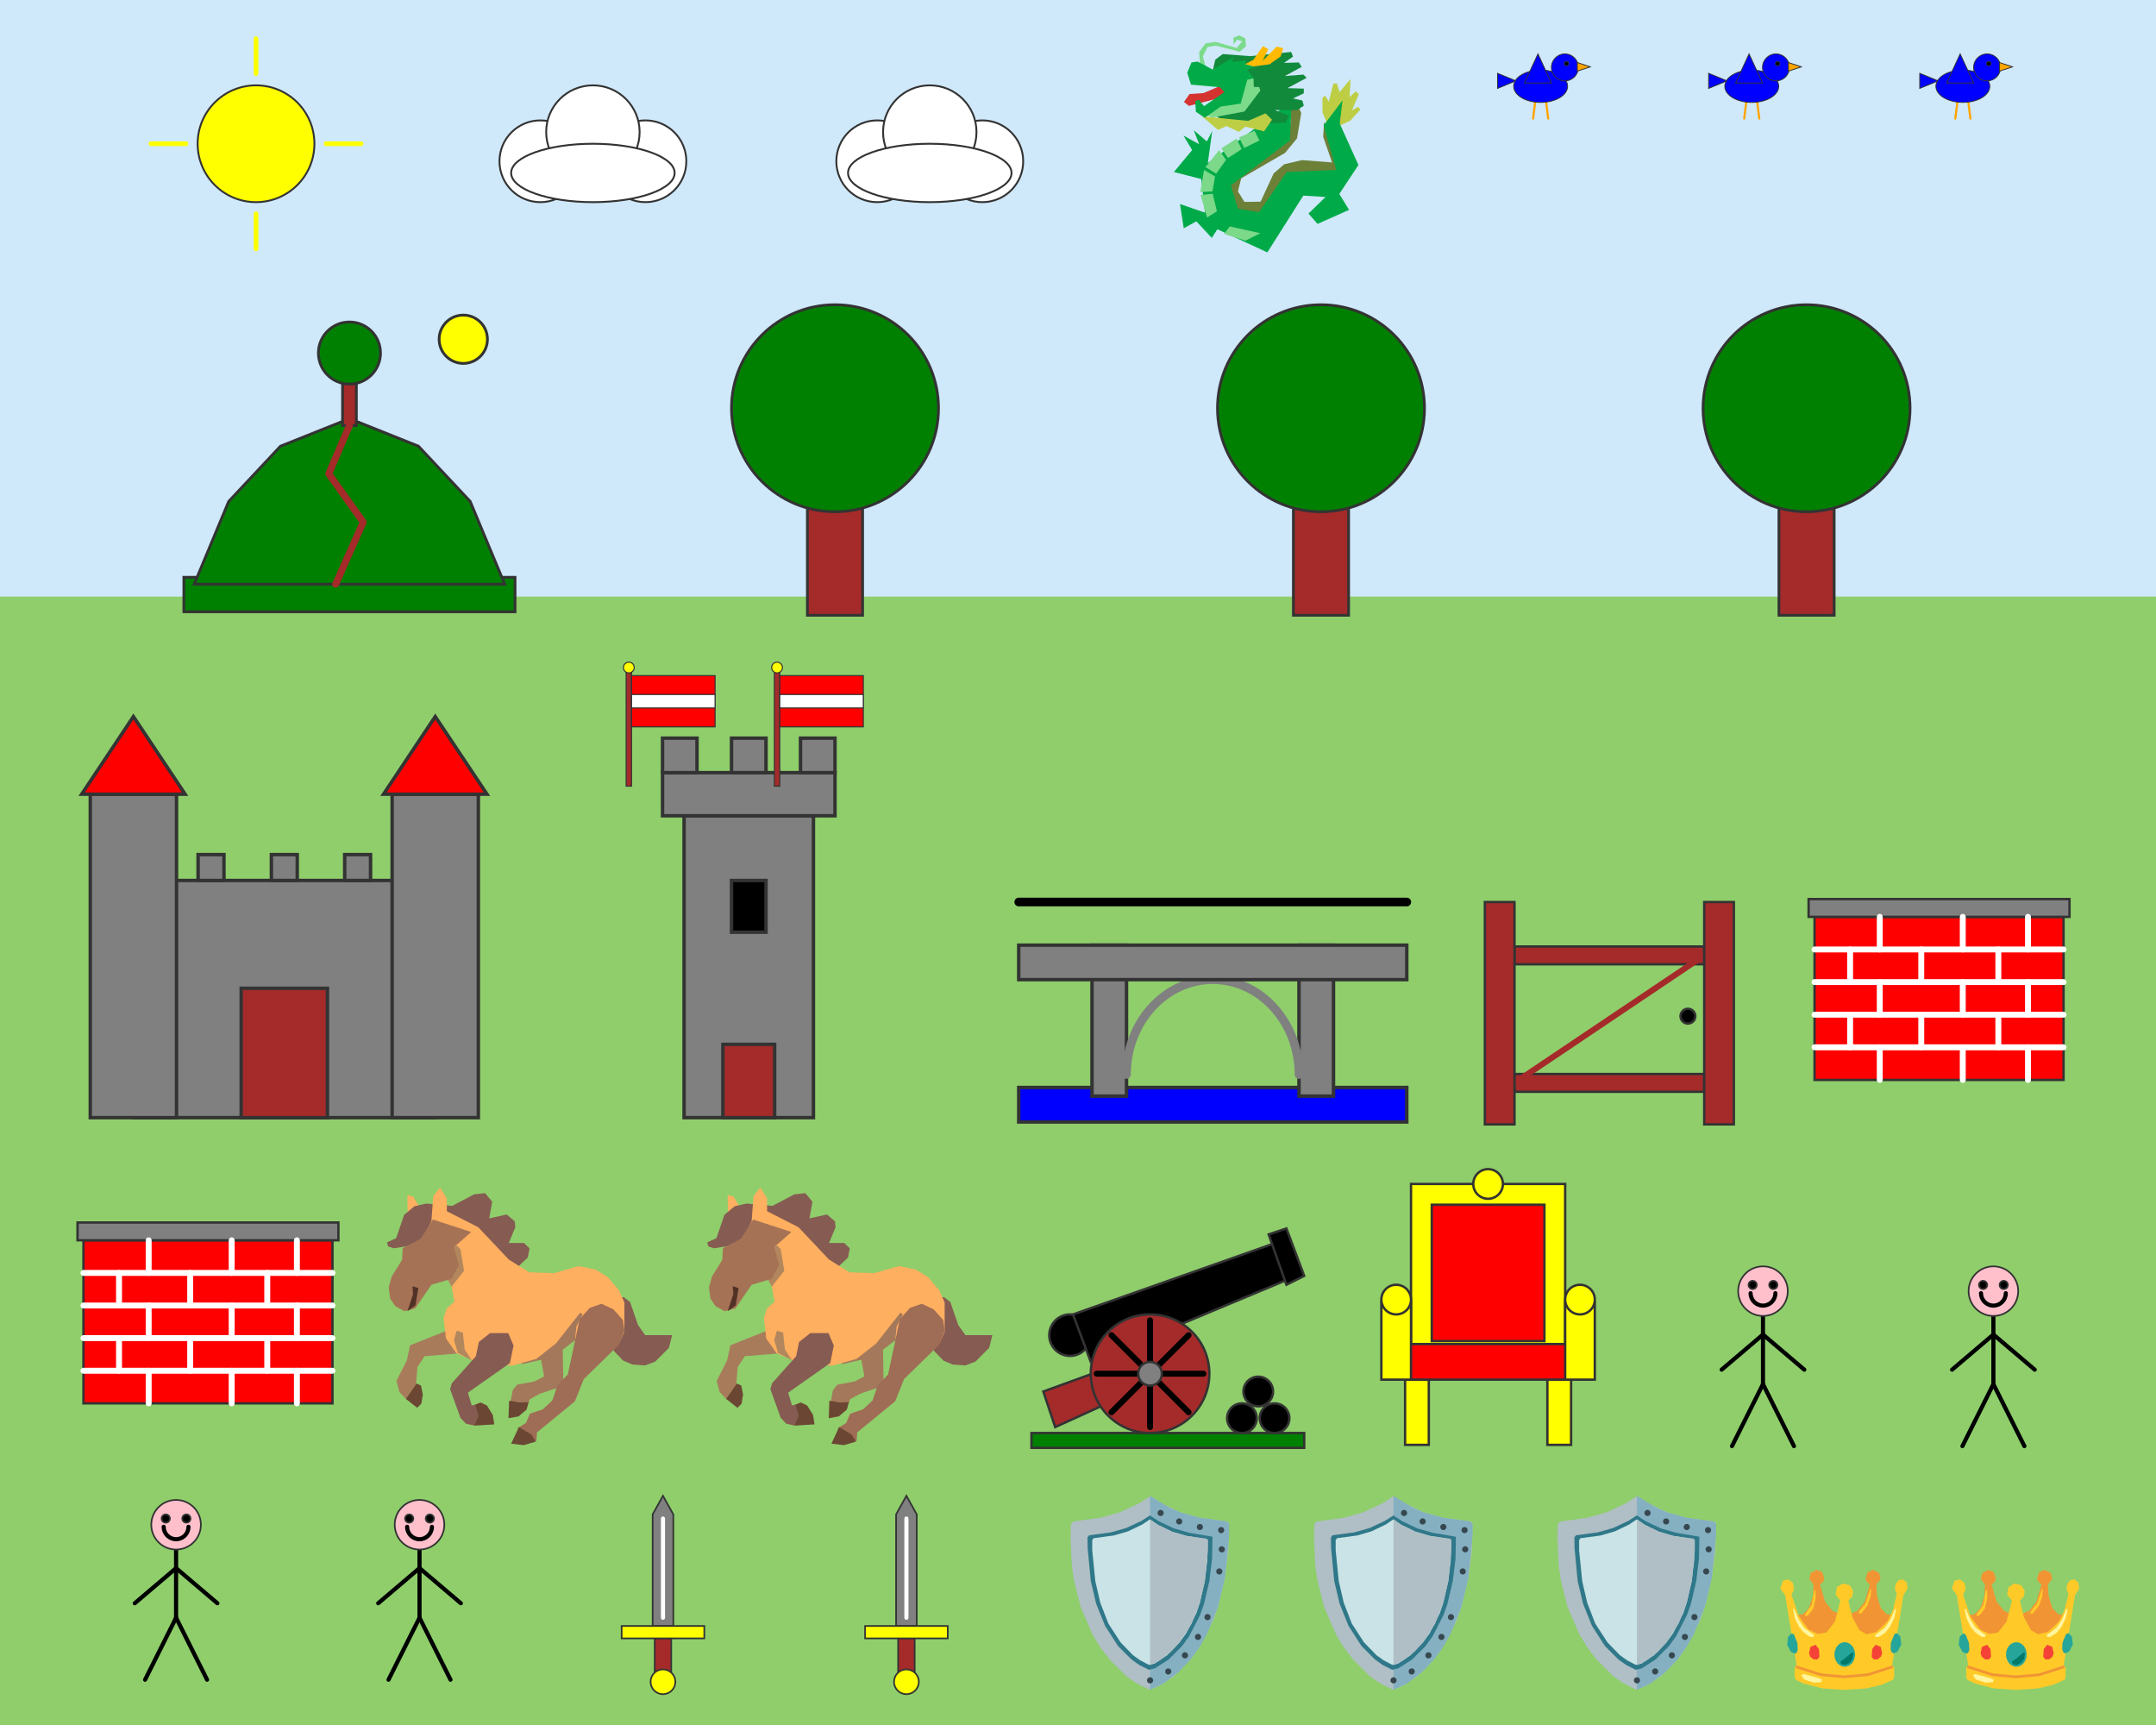
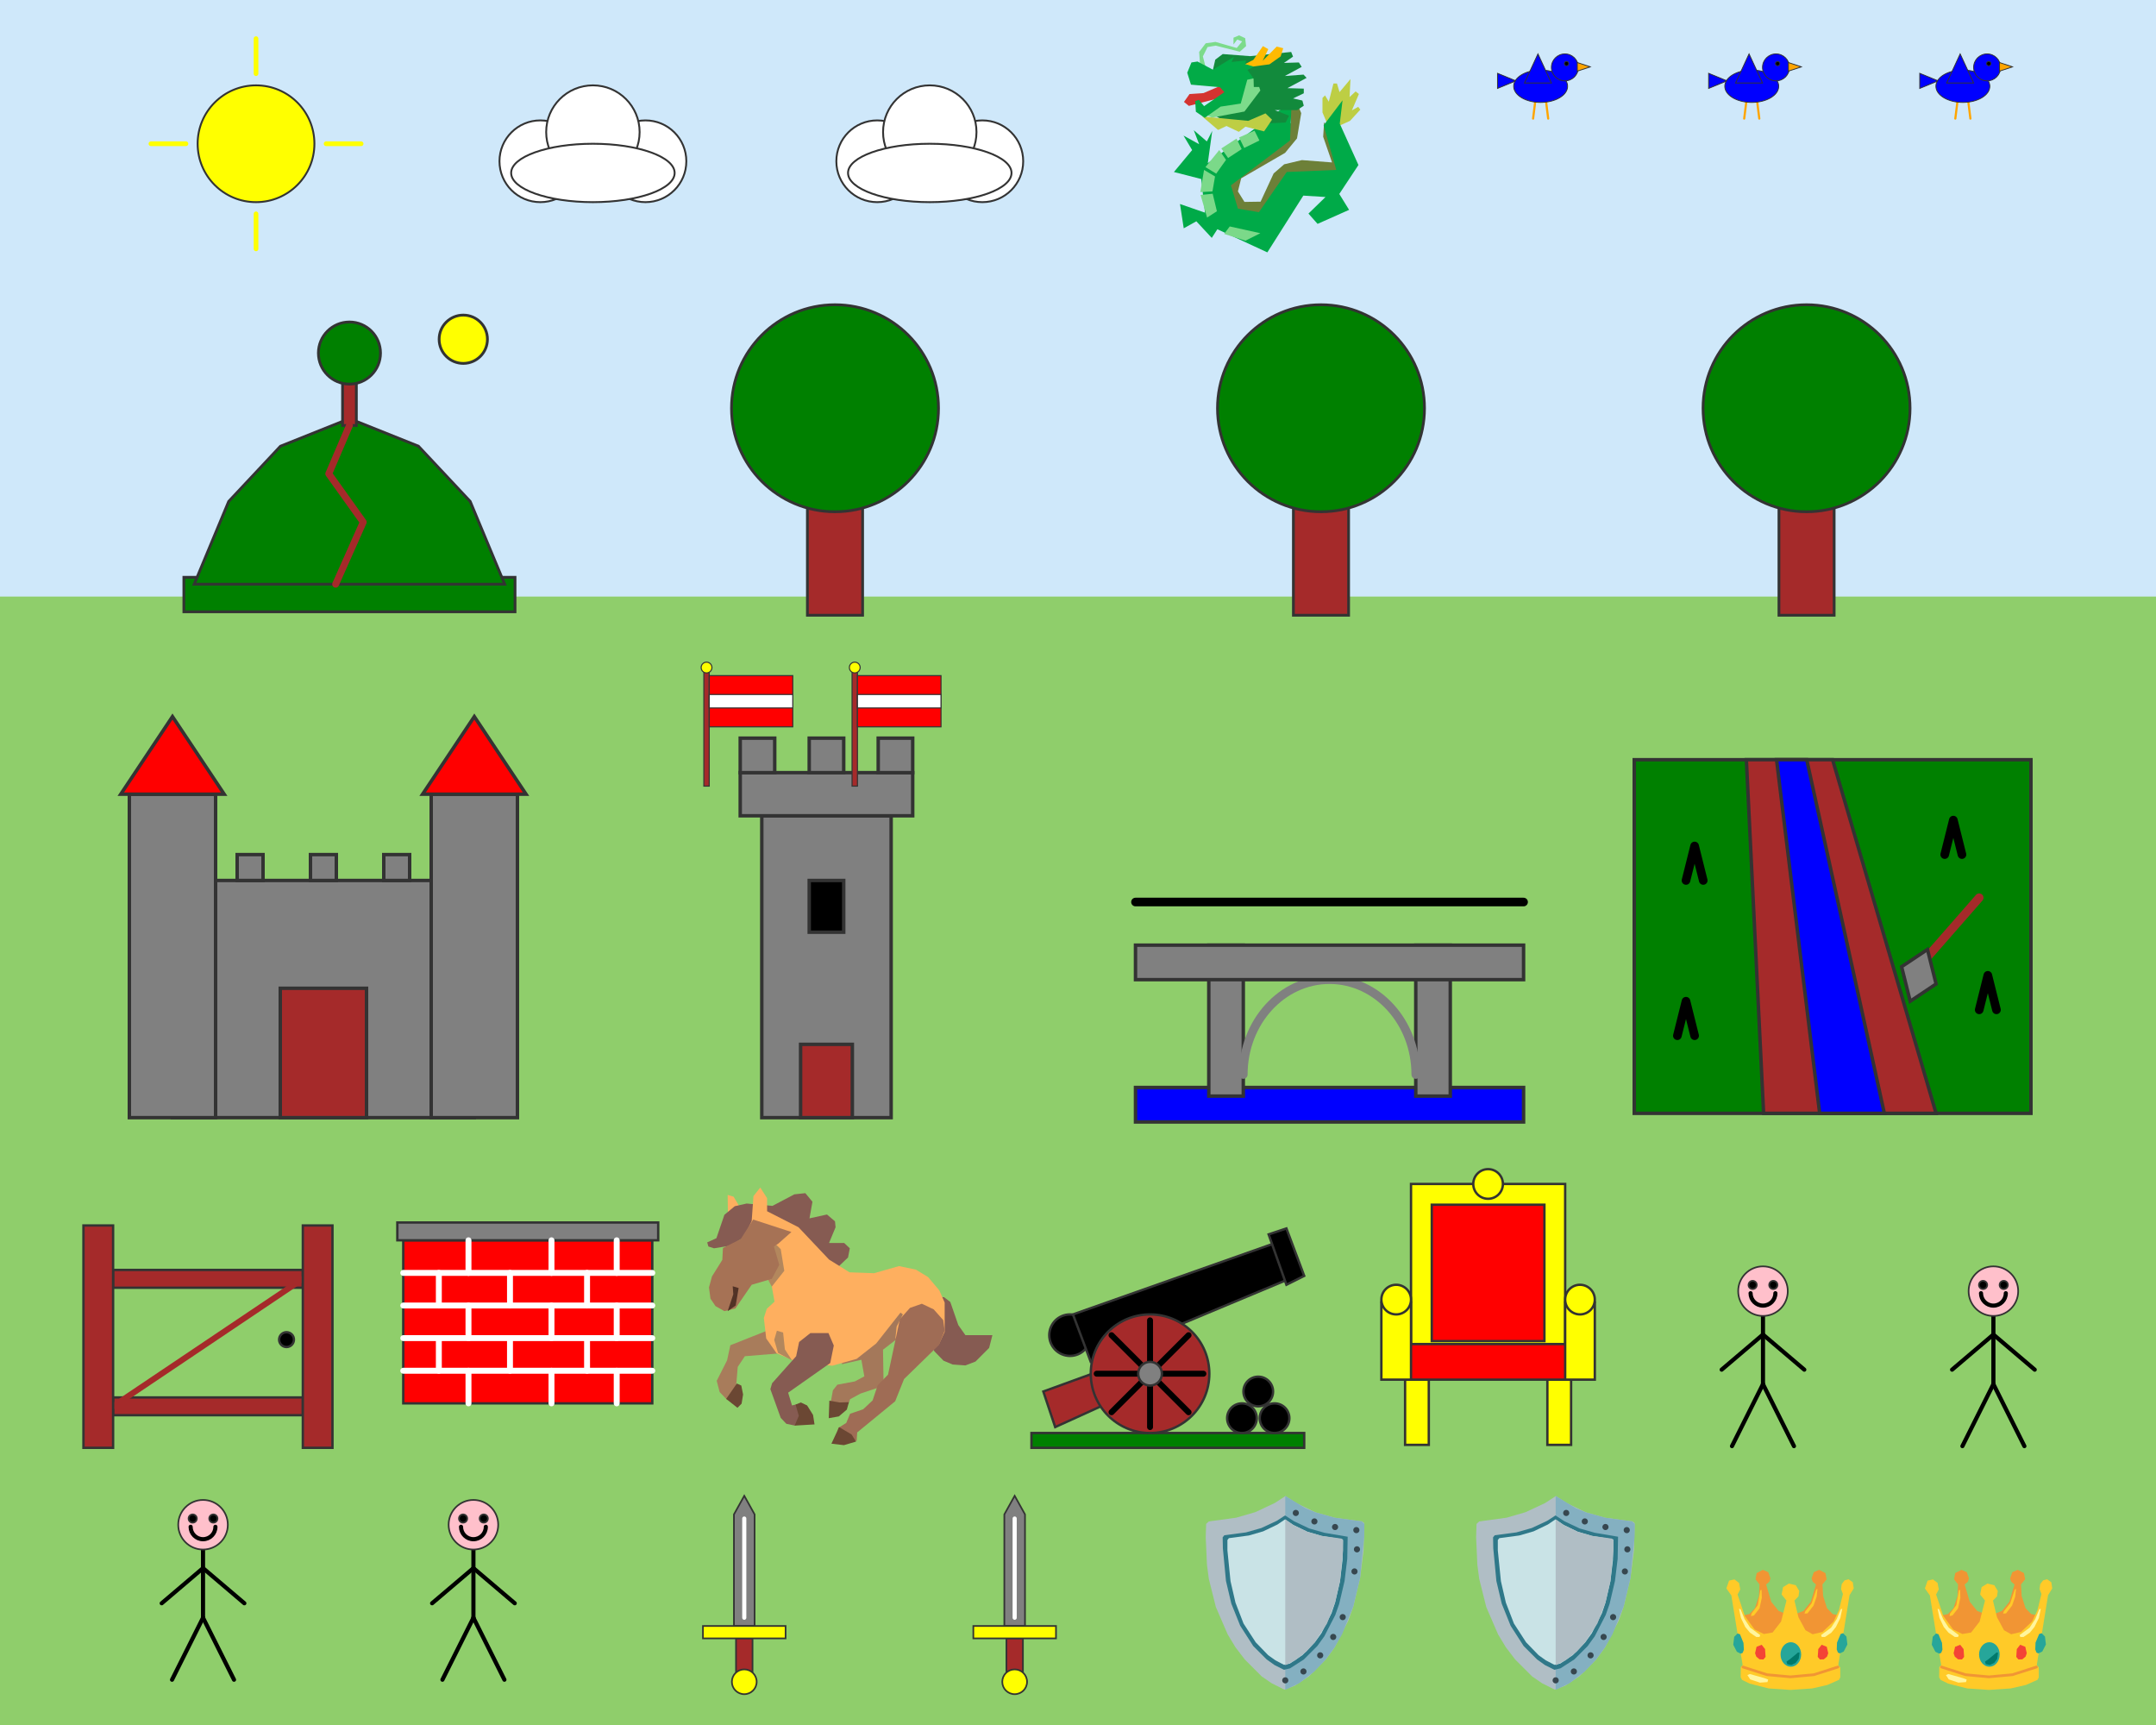
<svg xmlns="http://www.w3.org/2000/svg" viewBox="0 0 480 384" width="480" height="384">
  <rect width="480" height="384" fill="#cfe8fa" />
  <rect y="132.8" width="480" height="251.2" fill="#8fce6b" />
  <defs>
    <symbol id="o-sun" viewBox="0 0 100 100">
      <polyline points="50,5 50,20" fill="none" stroke="yellow" stroke-width="2" stroke-linecap="round" stroke-linejoin="round" />
      <polyline points="50,80 50,95" fill="none" stroke="yellow" stroke-width="2" stroke-linecap="round" stroke-linejoin="round" />
      <polyline points="5,50 20,50" fill="none" stroke="yellow" stroke-width="2" stroke-linecap="round" stroke-linejoin="round" />
      <polyline points="80,50 95,50" fill="none" stroke="yellow" stroke-width="2" stroke-linecap="round" stroke-linejoin="round" />
      <ellipse cx="50" cy="50" rx="25" ry="25" fill="yellow" stroke="#333" stroke-width="0.8" />
    </symbol>
    <symbol id="o-cloud" viewBox="0 0 100 100">
      <ellipse cx="27.5" cy="57.5" rx="17.5" ry="17.5" fill="white" stroke="#333" stroke-width="0.8" />
      <ellipse cx="72.5" cy="57.5" rx="17.5" ry="17.5" fill="white" stroke="#333" stroke-width="0.8" />
      <ellipse cx="50" cy="45" rx="20" ry="20" fill="white" stroke="#333" stroke-width="0.8" />
      <ellipse cx="50" cy="62.5" rx="35" ry="12.5" fill="white" stroke="#333" stroke-width="0.8" />
    </symbol>
    <symbol id="o-dragon" viewBox="0 0 100 100">
      <polygon points="80.6,42.5 85.7,40.2 90.1,35.4 89.2,34.2 86.5,35.7 89.5,28.7 88.1,27.6 85.5,30 85.9,22.3 81.2,27.9 80.1,24.2 78.6,24.2 76.6,32 75,29.3 73.9,30.4 73.9,36.6 77.2,44.4" fill="#BDCE44" />
      <polygon points="74.6,40.8 74.2,47 78,58 65.1,57 57.5,58.8 53,62.7 47.4,74.8 40.5,74.9 37.7,70.4 39.1,64.8 57.9,53.9 63,47.7 64.8,36.9 63,32.6 59.8,31.9 60.4,41 49.9,52 34.7,62.4 32.7,73.4 37.9,82.3 48.8,81.4 59.9,64.7 80.8,63.4 84.7,52.6" fill="#6D8038" />
      <polygon points="82.5,31.4 74.4,42.1 79.8,61.2 58.6,62.1 46.7,79.3 37.7,77.8 34.7,67.8 60,48.6 60.7,31.9 24.8,58.3 26.7,44.5 24.4,49 18.8,44.2 21.1,50.2 14.4,46.5 18.1,52.7 10.3,62.1 22,65.1 23.6,79.5 12.9,75.8 14.5,86.2 19.9,83.2 26.5,90.3 28.9,86.6 50.3,96.5 65.7,72.2 75.2,72.8 67.9,79.9 71.8,84.3 85.3,78.3 81.1,71.5 89.3,59.1 81.3,41.4" fill="#00AA48" />
      <polygon points="31.8,88.6 40.9,91.5 47.3,88.3 34.2,85.4" fill="#7BD989" />
      <polygon points="40.4,51.8 46.9,48.6 44.8,44.4 38.2,47.3" fill="#7BD989" />
      <polygon points="28.4,62.8 32.6,56.9 29.7,52.7 23.8,60" fill="#7BD989" />
      <polygon points="23.2,61.2 21.6,70.7 26.8,70.4 27.9,64" fill="#7BD989" />
      <polygon points="24.5,81.6 21.7,71.9 26.9,71.4 28.7,78.9" fill="#7BD989" />
      <polygon points="33.5,56.1 39.3,52.3 37.1,47.8 30.6,52" fill="#7BD989" />
      <polygon points="26.9,18.8 28,14 31.2,11.6 42.9,12.5 60.5,10.7 61.3,12.7 57.4,15.4 63.8,15.2 65,17.1 57.8,21 65.8,20.4 67.1,21.8 58.9,26.2 65.9,26.4 65.9,28.4 61.3,30.6 65.3,31.5 65.9,33.7 63.1,35.6 53.5,35.6 59.6,38 58.1,40.9 41.1,41.7 30.4,39.4 26.2,37 35.3,25.8" fill="#128A3C" />
      <polygon points="52.3,39.7 48.9,44.7 40.9,42.7 38.1,44.9 32.8,42.4 29.2,44.1 22.4,38.3 42.1,40.2 49.5,37" fill="#BECE44" />
      <polygon points="40.2,16.2 44.3,14.1 48.4,8.2 50.7,9.5 48.3,14.5 54.3,8.4 57.1,9.1 56,12.6 51.2,16 41.4,17.3" fill="#FFBA02" />
      <polygon points="21.5,16.4 21.1,10.7 23.9,7 28.1,6.4 37.2,9 39.5,6.2 37.4,5.4 35.8,7.5 35.8,4.6 38.2,3.6 40.8,4.8 41.2,8.2 38.5,10.6 28.2,8 24.7,8.6 22.7,12.6 24.5,19.6" fill="#7CDB8B" />
      <polygon points="42.7,20.7 44.4,22.2 44.5,25.7 46.8,25.7 47.3,27.2 40.5,36.2 26.6,38.8 23.5,37.4" fill="#7CDB8B" />
      <polygon points="30.2,30.3 32.4,30.4 33.5,26.4 29.3,25.6 23,28.3 17,28.7 14.6,32.1 16.7,33.8" fill="#D43330" />
      <polygon points="19.4,31.7 19.7,36.3 23.5,38.9 30.3,34.1 38.9,32.8 41.7,22.6 44.4,22 41.8,18.4 44.6,17 40.8,15.9 41.2,14.3 35,15 36,12.8 27,18.3 20.4,14.8 17.8,15.2 16,19.6 17.6,24.7 30,25.8 31.9,27.9 23.2,33.9 21,31.2" fill="#02AB47" />
    </symbol>
    <symbol id="o-bird" viewBox="0 0 100 100">
      <polygon points="27,50 10,43 10,57" fill="blue" stroke="#333" stroke-width="0.8" />
      <polyline points="45,69 43,85" fill="none" stroke="orange" stroke-width="2" stroke-linecap="round" stroke-linejoin="round" />
      <polyline points="55,69 57,85" fill="none" stroke="orange" stroke-width="2" stroke-linecap="round" stroke-linejoin="round" />
      <ellipse cx="50" cy="55" rx="25" ry="15" fill="blue" stroke="#333" stroke-width="0.8" />
      <ellipse cx="72.5" cy="37.5" rx="12.5" ry="12.5" fill="blue" stroke="#333" stroke-width="0.8" />
      <polygon points="96,37 84,33 84,41" fill="orange" stroke="#333" stroke-width="0.8" />
      <polygon points="47.5,25 60,52 35,52" fill="blue" stroke="#333" stroke-width="0.8" />
      <ellipse cx="74" cy="34" rx="2" ry="2" fill="black" stroke="#333" stroke-width="0.8" />
    </symbol>
    <symbol id="o-hill" viewBox="0 0 100 100">
      <ellipse cx="83" cy="15" rx="7" ry="7" fill="yellow" stroke="#333" stroke-width="0.8" />
      <rect x="2" y="84" width="96" height="10" fill="green" stroke="#333" stroke-width="0.8" />
      <polygon points="5,86 15,62 30,46 50,38 70,46 85,62 95,86" fill="green" stroke="#333" stroke-width="0.8" />
      <rect x="48" y="26" width="4" height="14" fill="brown" stroke="#333" stroke-width="0.8" />
      <polyline points="50,40 44,54 54,68 46,86" fill="none" stroke="brown" stroke-width="2" stroke-linecap="round" stroke-linejoin="round" />
      <ellipse cx="50" cy="19" rx="9" ry="9" fill="green" stroke="#333" stroke-width="0.8" />
    </symbol>
    <symbol id="o-tree" viewBox="0 0 100 100">
      <rect x="42" y="55" width="16" height="40" fill="brown" stroke="#333" stroke-width="0.8" />
      <ellipse cx="50" cy="35" rx="30" ry="30" fill="green" stroke="#333" stroke-width="0.8" />
    </symbol>
    <symbol id="o-castle" viewBox="0 0 100 100">
      <rect x="15" y="40" width="70" height="55" fill="grey" stroke="#333" stroke-width="0.8" />
      <rect x="30" y="34" width="6" height="6" fill="grey" stroke="#333" stroke-width="0.8" />
      <rect x="47" y="34" width="6" height="6" fill="grey" stroke="#333" stroke-width="0.8" />
      <rect x="64" y="34" width="6" height="6" fill="grey" stroke="#333" stroke-width="0.8" />
      <rect x="5" y="20" width="20" height="75" fill="grey" stroke="#333" stroke-width="0.8" />
      <rect x="75" y="20" width="20" height="75" fill="grey" stroke="#333" stroke-width="0.8" />
      <polygon points="15,2 27,20 3,20" fill="red" stroke="#333" stroke-width="0.8" />
      <polygon points="85,2 97,20 73,20" fill="red" stroke="#333" stroke-width="0.8" />
      <rect x="40" y="65" width="20" height="30" fill="brown" stroke="#333" stroke-width="0.8" />
    </symbol>
    <symbol id="o-tower" viewBox="0 0 100 100">
      <rect x="35" y="25" width="30" height="70" fill="grey" stroke="#333" stroke-width="0.8" />
      <rect x="30" y="15" width="40" height="10" fill="grey" stroke="#333" stroke-width="0.8" />
      <rect x="30" y="7" width="8" height="8" fill="grey" stroke="#333" stroke-width="0.8" />
      <rect x="46" y="7" width="8" height="8" fill="grey" stroke="#333" stroke-width="0.8" />
      <rect x="62" y="7" width="8" height="8" fill="grey" stroke="#333" stroke-width="0.8" />
      <rect x="46" y="40" width="8" height="12" fill="black" stroke="#333" stroke-width="0.8" />
      <rect x="44" y="78" width="12" height="17" fill="brown" stroke="#333" stroke-width="0.8" />
    </symbol>
    <symbol id="o-flag" viewBox="0 0 100 100">
      <rect x="14" y="8" width="4" height="86" fill="brown" stroke="#333" stroke-width="0.8" />
      <rect x="18" y="12" width="62" height="38" fill="red" stroke="#333" stroke-width="0.8" />
      <ellipse cx="16" cy="6" rx="4" ry="4" fill="yellow" stroke="#333" stroke-width="0.8" />
      <rect x="18" y="26" width="62" height="10" fill="white" stroke="#333" stroke-width="0.8" />
    </symbol>
    <symbol id="o-bridge" viewBox="0 0 100 100">
      <rect x="5" y="88" width="90" height="8" fill="blue" stroke="#333" stroke-width="0.8" />
      <rect x="22" y="55" width="8" height="35" fill="grey" stroke="#333" stroke-width="0.8" />
      <rect x="70" y="55" width="8" height="35" fill="grey" stroke="#333" stroke-width="0.8" />
      <path d="M30 85 A20 22 0 0 1 70 85" fill="none" stroke="grey" stroke-width="2" stroke-linecap="round" stroke-linejoin="round" />
      <rect x="5" y="55" width="90" height="8" fill="grey" stroke="#333" stroke-width="0.8" />
      <polyline points="5,45 95,45" fill="none" stroke="black" stroke-width="2" stroke-linecap="round" stroke-linejoin="round" />
+     </symbol>
+     <symbol id="o-ditch" viewBox="0 0 100 100">
+       <rect x="4" y="12" width="92" height="82" fill="green" stroke="#333" stroke-width="0.8" />
+       <polygon points="30,12 50,12 74,94 34,94" fill="brown" stroke="#333" stroke-width="0.8" />
+       <polygon points="37,12 44,12 62,94 47,94" fill="blue" stroke="#333" stroke-width="0.8" />
+       <polyline points="16,40 18,32 20,40" fill="none" stroke="black" stroke-width="2" stroke-linecap="round" stroke-linejoin="round" />
+       <polyline points="76,34 78,26 80,34" fill="none" stroke="black" stroke-width="2" stroke-linecap="round" stroke-linejoin="round" />
+       <polyline points="14,76 16,68 18,76" fill="none" stroke="black" stroke-width="2" stroke-linecap="round" stroke-linejoin="round" />
+       <polyline points="84,70 86,62 88,70" fill="none" stroke="black" stroke-width="2" stroke-linecap="round" stroke-linejoin="round" />
+       <polyline points="70,60 84,44" fill="none" stroke="brown" stroke-width="2" stroke-linecap="round" stroke-linejoin="round" />
+       <polygon points="66,60 72,56 74,64 68,68" fill="grey" stroke="#333" stroke-width="0.8" />
    </symbol>
    <symbol id="o-gate" viewBox="0 0 100 100">
      <rect x="18" y="35" width="64" height="6" fill="brown" stroke="#333" stroke-width="0.8" />
      <rect x="18" y="78" width="64" height="6" fill="brown" stroke="#333" stroke-width="0.8" />
      <polyline points="18,81 82,38" fill="none" stroke="brown" stroke-width="2" stroke-linecap="round" stroke-linejoin="round" />
      <rect x="8" y="20" width="10" height="75" fill="brown" stroke="#333" stroke-width="0.8" />
      <rect x="82" y="20" width="10" height="75" fill="brown" stroke="#333" stroke-width="0.8" />
      <ellipse cx="76.5" cy="58.5" rx="2.5" ry="2.5" fill="black" stroke="#333" stroke-width="0.8" />
    </symbol>
    <symbol id="o-wall" viewBox="0 0 100 100">
      <rect x="8" y="25" width="84" height="55" fill="red" stroke="#333" stroke-width="0.8" />
      <rect x="6" y="19" width="88" height="6" fill="grey" stroke="#333" stroke-width="0.8" />
      <polyline points="8,36 92,36" fill="none" stroke="white" stroke-width="2" stroke-linecap="round" stroke-linejoin="round" />
      <polyline points="8,47 92,47" fill="none" stroke="white" stroke-width="2" stroke-linecap="round" stroke-linejoin="round" />
      <polyline points="8,58 92,58" fill="none" stroke="white" stroke-width="2" stroke-linecap="round" stroke-linejoin="round" />
      <polyline points="8,69 92,69" fill="none" stroke="white" stroke-width="2" stroke-linecap="round" stroke-linejoin="round" />
      <polyline points="30,25 30,36" fill="none" stroke="white" stroke-width="2" stroke-linecap="round" stroke-linejoin="round" />
      <polyline points="58,25 58,36" fill="none" stroke="white" stroke-width="2" stroke-linecap="round" stroke-linejoin="round" />
      <polyline points="80,25 80,36" fill="none" stroke="white" stroke-width="2" stroke-linecap="round" stroke-linejoin="round" />
      <polyline points="20,36 20,47" fill="none" stroke="white" stroke-width="2" stroke-linecap="round" stroke-linejoin="round" />
      <polyline points="44,36 44,47" fill="none" stroke="white" stroke-width="2" stroke-linecap="round" stroke-linejoin="round" />
      <polyline points="70,36 70,47" fill="none" stroke="white" stroke-width="2" stroke-linecap="round" stroke-linejoin="round" />
      <polyline points="30,47 30,58" fill="none" stroke="white" stroke-width="2" stroke-linecap="round" stroke-linejoin="round" />
      <polyline points="58,47 58,58" fill="none" stroke="white" stroke-width="2" stroke-linecap="round" stroke-linejoin="round" />
      <polyline points="80,47 80,58" fill="none" stroke="white" stroke-width="2" stroke-linecap="round" stroke-linejoin="round" />
      <polyline points="20,58 20,69" fill="none" stroke="white" stroke-width="2" stroke-linecap="round" stroke-linejoin="round" />
      <polyline points="44,58 44,69" fill="none" stroke="white" stroke-width="2" stroke-linecap="round" stroke-linejoin="round" />
      <polyline points="70,58 70,69" fill="none" stroke="white" stroke-width="2" stroke-linecap="round" stroke-linejoin="round" />
      <polyline points="30,69 30,80" fill="none" stroke="white" stroke-width="2" stroke-linecap="round" stroke-linejoin="round" />
      <polyline points="58,69 58,80" fill="none" stroke="white" stroke-width="2" stroke-linecap="round" stroke-linejoin="round" />
      <polyline points="80,69 80,80" fill="none" stroke="white" stroke-width="2" stroke-linecap="round" stroke-linejoin="round" />
    </symbol>
    <symbol id="o-horse" viewBox="0 0 100 100">
      <polygon points="13.9,14.5 11.4,10.3 9.4,9.7 9.5,17.2" fill="#FEAF5F" />
      <polygon points="79.4,44 82.4,44.2 84.5,45.8 87.2,53.6 89.6,57 98.7,57 97.6,61.3 93,65.9 89.6,67.2 85.3,66.9 82.2,65.6 79.1,62.4 77.1,57.6" fill="#865B52" />
      <polygon points="45.7,34.9 50,30.8 50.6,27.7 48.7,25.9 43.6,25.9 45.8,20.6 45.6,18.6 42.9,16.3 37,17.6 38,12 35.6,9.1 31.9,9.5 24.5,13.4 15.8,12.6 11.8,13.5 8.3,16.4 5.6,24.3 2.5,25.7 2.9,27.1 4.8,27.7 10.4,26.8 14.3,24.3 17.7,18.8" fill="#865B52" />
      <polygon points="23.9,55 10.3,60.4 9.2,65.5 5.7,72.4 6.7,76.2 9.3,78.9 12.2,74.8 12.8,67.7 15.2,64.1 28.5,63" fill="#A87C5B" />
      <polygon points="68,46.5 48.9,63.1 47.9,66.8 54.5,65.3 55.5,70.9 52.3,72.6 46.4,73.7 44.9,75.6 44.1,80 50.1,80.2 50.7,78.6 54.2,76.7 62,74.1 61.8,61.9 67.1,57.8 72.4,48.4" fill="#A4785A" />
      <polygon points="22.6,37.5 24.8,41.6 35.3,33.3 25.7,25 21.5,32" fill="#B3875D" />
      <polygon points="24.3,40.6 25.2,45.7 22.6,48.1 21.6,51.2 22.4,58.1 25.9,63.1 33.2,66.2 44.7,67.3 52.9,65 59.5,59.8 67.7,49.4 68.5,50 66.4,54.1 66,57.9 67.1,60.7 69.6,62.9 73.9,63.7 76.9,63.1 80.8,59.8 82.6,55.9 82.6,46 80.8,41.9 77,37.4 72.9,34.9 67.2,33.7 58.8,36.1 50.5,35.8 43.6,31.5 33.3,20.6 22.7,15.2 22.7,10.8 20.4,7.2 18.1,10.1 17.5,18.5 14.4,25 17,26.3 25.9,26.6 27.3,28 28.5,35.3" fill="#FEAF5F" />
      <polygon points="32.5,64.1 24.4,73.2 23.8,75.2 27.3,84.9 29.2,86.9 32.1,87.5 34,86.5 35.8,82.9 33.2,80.2 31.1,80.7 29.8,76.4 44,66.4 45.2,60.5 43.4,56.3 37.3,56.3 33.5,59.3" fill="#865B52" />
      <polygon points="74.9,46.4 70.9,47.8 67.5,51.6 63.5,70.3 60,73.9 58.3,79 55.1,82 50.7,83.5 49.4,86.6 46.7,88.3 46.4,90.1 47.8,92 52.9,92.7 53.1,89.8 65.9,79.3 68.9,71.8 80.7,60.3 82.6,55.5 82.1,51.9 78.9,48.3" fill="#9F6C55" />
      <polygon points="26.5,26.1 25,27.1 26.8,33.3 24.3,38 17.5,40 12,48 8.3,48.9 5.3,47.2 3.6,44.7 3.1,40.9 4.1,37.2 7.6,31.6 7.8,27.6 13.8,24.6 18,18 30.9,22.2" fill="#A67255" />
      <polygon points="11.3,43.2 11.1,40.5 13.1,41.1 12.1,47 9.4,48.9" fill="#523226" />
      <polygon points="12.5,73.3 8.9,78.5 12.7,81.5 14.1,80.1 14.6,77 14,74" fill="#6B4733" />
      <polygon points="32.3,80.4 33.4,84.2 32,87.5 38.7,87.1 38.2,83.9 36.2,80.7 34.1,79.7" fill="#6B4733" />
      <polygon points="47.2,79.7 43.7,79.1 43.5,85 46.9,84.4 49.6,82.1 50.3,79.6" fill="#6B4733" />
      <polygon points="47,88 44.4,93.6 48.6,94.1 52.7,92.9 51.2,90.5" fill="#6B4733" />
      <polygon points="31.1,65.5 28.7,61.8 28.1,56.1 26,55.5 25.1,58.6 26.4,63" fill="#B3875D" />
    </symbol>
    <symbol id="o-cannon" viewBox="0 0 100 100">
      <rect x="4" y="90" width="92" height="5" fill="green" stroke="#333" stroke-width="0.8" />
      <polygon points="8,76 52,60 56,68 12,88" fill="brown" stroke="#333" stroke-width="0.8" />
      <ellipse cx="17" cy="57" rx="7" ry="7" fill="black" stroke="#333" stroke-width="0.8" />
      <polygon points="18,50 86,26 91,38 24,66" fill="black" stroke="#333" stroke-width="0.8" />
      <ellipse cx="75" cy="85" rx="5" ry="5" fill="black" stroke="#333" stroke-width="0.8" />
      <ellipse cx="86" cy="85" rx="5" ry="5" fill="black" stroke="#333" stroke-width="0.8" />
      <polygon points="84,23 90,21 96,37 90,40" fill="black" stroke="#333" stroke-width="0.8" />
      <ellipse cx="80.5" cy="76" rx="5" ry="5" fill="black" stroke="#333" stroke-width="0.8" />
      <ellipse cx="44" cy="70" rx="20" ry="20" fill="brown" stroke="#333" stroke-width="0.8" />
      <polyline points="44,52 44,88" fill="none" stroke="black" stroke-width="2" stroke-linecap="round" stroke-linejoin="round" />
      <polyline points="26,70 62,70" fill="none" stroke="black" stroke-width="2" stroke-linecap="round" stroke-linejoin="round" />
      <polyline points="31,57 57,83" fill="none" stroke="black" stroke-width="2" stroke-linecap="round" stroke-linejoin="round" />
      <polyline points="57,57 31,83" fill="none" stroke="black" stroke-width="2" stroke-linecap="round" stroke-linejoin="round" />
      <ellipse cx="44" cy="70" rx="4" ry="4" fill="grey" stroke="#333" stroke-width="0.8" />
    </symbol>
    <symbol id="o-throne" viewBox="0 0 100 100">
      <rect x="24" y="6" width="52" height="56" fill="yellow" stroke="#333" stroke-width="0.8" />
      <rect x="22" y="72" width="8" height="22" fill="yellow" stroke="#333" stroke-width="0.8" />
      <rect x="70" y="72" width="8" height="22" fill="yellow" stroke="#333" stroke-width="0.8" />
      <rect x="31" y="13" width="38" height="46" fill="red" stroke="#333" stroke-width="0.8" />
      <rect x="22" y="60" width="56" height="12" fill="red" stroke="#333" stroke-width="0.8" />
      <ellipse cx="50" cy="6" rx="5" ry="5" fill="yellow" stroke="#333" stroke-width="0.8" />
      <rect x="14" y="46" width="10" height="26" fill="yellow" stroke="#333" stroke-width="0.8" />
      <rect x="76" y="46" width="10" height="26" fill="yellow" stroke="#333" stroke-width="0.8" />
      <ellipse cx="19" cy="45" rx="5" ry="5" fill="yellow" stroke="#333" stroke-width="0.8" />
      <ellipse cx="81" cy="45" rx="5" ry="5" fill="yellow" stroke="#333" stroke-width="0.8" />
    </symbol>
    <symbol id="o-person" viewBox="0 0 100 100">
      <polyline points="50,29 50,62" fill="none" stroke="black" stroke-width="2" stroke-linecap="round" stroke-linejoin="round" />
      <polyline points="50,38 30,55" fill="none" stroke="black" stroke-width="2" stroke-linecap="round" stroke-linejoin="round" />
      <polyline points="50,38 70,55" fill="none" stroke="black" stroke-width="2" stroke-linecap="round" stroke-linejoin="round" />
      <polyline points="50,62 35,92" fill="none" stroke="black" stroke-width="2" stroke-linecap="round" stroke-linejoin="round" />
      <polyline points="50,62 65,92" fill="none" stroke="black" stroke-width="2" stroke-linecap="round" stroke-linejoin="round" />
      <ellipse cx="50" cy="17" rx="12" ry="12" fill="pink" stroke="#333" stroke-width="0.8" />
      <ellipse cx="45" cy="14" rx="2" ry="2" fill="black" stroke="#333" stroke-width="0.8" />
      <ellipse cx="55" cy="14" rx="2" ry="2" fill="black" stroke="#333" stroke-width="0.8" />
      <path d="M44 18 A6 6 0 0 0 56 18" fill="none" stroke="black" stroke-width="2" stroke-linecap="round" stroke-linejoin="round" />
    </symbol>
    <symbol id="o-sword" viewBox="0 0 100 100">
      <polygon points="50,3 55,12 55,66 45,66 45,12" fill="grey" stroke="#333" stroke-width="0.8" />
      <rect x="46" y="72" width="8" height="16" fill="brown" stroke="#333" stroke-width="0.8" />
      <polyline points="50,14 50,62" fill="none" stroke="white" stroke-width="2" stroke-linecap="round" stroke-linejoin="round" />
      <rect x="30" y="66" width="40" height="6" fill="yellow" stroke="#333" stroke-width="0.8" />
      <ellipse cx="50" cy="93" rx="6" ry="6" fill="yellow" stroke="#333" stroke-width="0.8" />
    </symbol>
    <symbol id="o-shield" viewBox="0 0 100 100">
      <polygon points="13.1,15.4 11.8,16.6 11.6,23.1 12.2,36.4 13.1,43.2 16.5,56.8 22.2,70 26,76.3 30.5,82.2 38.7,90.4 43.5,93.7 49.7,96.8 54.7,94.9 61.5,90.4 69.7,82.2 74,76.3 80.6,63.4 83,56.6 86.3,42.8 88,29.3 88.3,16.2 87.3,15.4 74,13.6 64.7,11 55.4,6.5 50.2,3.1 45,6.5 35.6,10.9 26.3,13.6" fill="#B0BEC5" />
      <polygon points="87.1,15.4 74,13.6 64.7,11 59.9,9 50.1,3.1 50.1,96.9 56.8,93.7 64.1,88.1 69.7,82.2 74,76.3 77.6,70 83,56.6 86.3,42.8 88.3,22.9 88.4,16.6" fill="#84B0C1" />
      <polygon points="20.6,22.1 19.8,23.1 19.9,28.4 21.4,44.2 24,55.2 28.3,65.9 34.6,75.7 41.1,82.2 44.9,84.9 49.5,87.2 52.4,86.5 59.1,82.2 65.6,75.7 69,71 74.3,60.7 76.2,55.3 78.8,44.2 80.1,33.5 80.3,22.8 69.1,20.9 61.7,18.8 54.3,15.3 50,12.5 46,15.1 38.5,18.6 31.1,20.7" fill="#2F7889" />
      <polygon points="22.8,23.5 22.1,24.4 22.1,29.4 23.6,44.3 26,54.7 29.9,64.8 35.8,73.9 41.8,80.1 45.3,82.6 49.5,84.8 52.3,84.2 58.4,80.1 64.4,73.9 67.6,69.5 72.5,59.8 74.2,54.7 76.6,44.3 77.8,34.2 78,24.1 67.7,22.4 60.8,20.4 54,17.1 50,14.4 46.3,16.9 39.4,20.2 32.5,22.2" fill="#C9E3E6" />
      <polygon points="77.3,23.7 67.7,22.4 60.8,20.4 53.9,17.1 50.1,14.4 50.1,85 54.9,82.6 60.3,78.4 64.4,73.9 70.3,64.8 74.2,54.7 76.6,44.3 78.1,29.4 78.1,24.6" fill="#B0BEC5" />
      <ellipse cx="55.2" cy="11.3" rx="1.5" ry="1.5" fill="#37474F" />
      <ellipse cx="64.2" cy="15.4" rx="1.5" ry="1.5" fill="#37474F" />
      <ellipse cx="74.2" cy="18.1" rx="1.5" ry="1.5" fill="#37474F" />
      <ellipse cx="84.5" cy="19.6" rx="1.5" ry="1.5" fill="#37474F" />
      <ellipse cx="84.8" cy="28.9" rx="1.5" ry="1.5" fill="#37474F" />
      <ellipse cx="83.6" cy="39.6" rx="1.5" ry="1.5" fill="#37474F" />
      <ellipse cx="50.1" cy="92.3" rx="1.5" ry="1.5" fill="#37474F" />
      <ellipse cx="58.9" cy="88" rx="1.5" ry="1.5" fill="#37474F" />
      <ellipse cx="67" cy="80.2" rx="1.5" ry="1.5" fill="#37474F" />
      <ellipse cx="73.3" cy="71.3" rx="1.5" ry="1.5" fill="#37474F" />
      <ellipse cx="77.9" cy="61.7" rx="1.5" ry="1.5" fill="#37474F" />
    </symbol>
    <symbol id="o-crown" viewBox="0 0 100 100">
      <polygon points="73.8,17 76.9,13.2 76,8.6 71.4,6.2 67.4,7.9 65.7,12.6 66.6,15 69,17.1 65.2,29.9 59.7,36.7 50.4,40.3 52.7,46.4 56.2,51.5 61.8,55.8 65.6,57.1 74.5,57.1 81.1,53.9 85.1,49 87.6,42.2 87.9,40.4 81.4,39 77.2,34.7 74.3,25.6" fill="#F19534" />
      <polygon points="27.1,17 24.1,13.2 25,8.6 29.6,6.2 33.6,7.9 35.2,12.6 34.4,15 32,17.1 35.8,29.9 41.3,36.7 50.5,40.3 48.3,46.4 44.8,51.5 39.2,55.8 35.4,57.1 26.5,57.1 19.9,53.9 15.9,49 13.4,42.2 13.1,40.4 19.6,39 23.7,34.7 26.7,25.6" fill="#F19534" />
      <polygon points="93.2,13.2 90.2,14 88.1,16.8 87.6,20.5 89,24.1 86.1,35.9 82.1,44.5 73.8,52.3 66.5,54 61.2,51 56,41.4 53,29 56,25.9 56.6,21.9 54,17.6 48.9,16.4 44.6,19 43.5,24.5 47.1,29 43.1,44.6 36.8,52.7 30.3,53.8 23.5,50.5 16.2,40.5 10.8,24.5 12.8,20.7 11.9,15.9 8.5,13.3 4.5,14.2 2.5,20 6.2,25.2 16.2,86.9 31.6,92.3 50,93.8 68.5,92.3 83.9,86.9 93.9,25 97,20 96.3,15.4" fill="#FFCA28" />
      <ellipse cx="50.35" cy="69" rx="7.65" ry="9.1" fill="#26A69A" />
      <polygon points="49.8,72.4 47.1,74.3 47.7,76.2 50.7,76.8 53.9,75.3 56.2,72.2 56.8,67.7 55.7,67.5" fill="#00796B" />
      <polygon points="92.3,61.6 91.6,55.7 89.1,53.2 87.3,53.8 84.6,60.2 84.4,65.3 85.3,67.6 86.7,68.2 89.6,66.8" fill="#26A69A" />
      <polygon points="7.6,61.8 8.3,55.9 10.8,53.4 12.6,54 15.2,60.4 15.5,65.5 14.6,67.8 13.2,68.4 10.3,67" fill="#26A69A" />
      <polygon points="78.1,68.1 77.2,70.6 74.8,72.6 71.9,72.7 70.3,70.8 70.7,65 73.2,61.8 77,63.3" fill="#F44336" />
      <polygon points="23.8,68.1 24.7,70.6 27.1,72.6 30,72.7 31.6,70.8 31.2,65 28.7,61.8 24.9,63.3" fill="#F44336" />
      <polygon points="85.3,76.7 69.7,83 50,85.3 30.4,83 14.8,76.7 13.2,78.3 13.1,86 14.2,87.9 19.8,90.6 33.9,94.2 50,95.3 66.2,94.2 77.5,91.6 86.1,87.8 87,86 87,78.6" fill="#FFCA28" />
      <polygon points="30.9,86.6 33.5,87.6 33,89.5 27.4,89.9 20.2,87.5 18.1,84.3 19.9,83.5" fill="#FFF59D" />
      <polyline points="85.3,78.3 67.5,84 50,85.6 32.6,84 14.8,78.3" fill="none" stroke="#F19534" stroke-width="2" stroke-linecap="round" stroke-linejoin="round" />
      <polygon points="21.1,38.7 25.8,32.4 27.7,21.4 28.6,21 28.8,27 27.1,34.8 23,40 20.8,40.6" fill="#FFCA28" />
      <polygon points="61.1,36.9 65.8,31 69.2,20.8 70.1,20.4 69.5,26.1 67.2,32.7 62.7,38.5 60.5,38.7" fill="#FFCA28" />
      <polygon points="24.7,56 20,52.8 16.5,48.6 13.3,41.9 11.9,35.1 13,35.4 16,42.7 20.2,49.1 27.6,54.6 27.1,56" fill="#FFF59D" />
      <polygon points="75.7,56 80.4,52.8 83.8,48.6 87.1,41.9 88.5,35.1 87.4,35.4 84.4,42.7 80.2,49.1 72.8,54.6 73.3,56" fill="#FFF59D" />
    </symbol>
  </defs>
  <use href="#o-sun" x="31" y="6" width="52" height="52" />
  <use href="#o-cloud" x="106" y="6" width="52" height="52" />
  <use href="#o-cloud" x="181" y="6" width="52" height="52" />
  <use href="#o-dragon" x="256" y="6" width="52" height="52" />
  <use href="#o-bird" x="331" y="6" width="24" height="24" />
  <use href="#o-bird" x="378" y="6" width="24" height="24" />
  <use href="#o-bird" x="425" y="6" width="24" height="24" />
  <use href="#o-hill" x="39.4" y="64" width="76.8" height="76.8" />
  <use href="#o-tree" x="147.5" y="64" width="76.8" height="76.8" />
  <use href="#o-tree" x="255.7" y="64" width="76.8" height="76.8" />
  <use href="#o-tree" x="363.8" y="64" width="76.8" height="76.8" />
-   <use href="#o-castle" x="15.3" y="157.6" width="96" height="96" />
-   <use href="#o-tower" x="118.7" y="157.6" width="96" height="96" />
-   <use href="#o-flag" x="135.2" y="146.8" width="30" height="30" />
-   <use href="#o-flag" x="168.2" y="146.8" width="30" height="30" />
-   <use href="#o-bridge" x="222" y="157.6" width="96" height="96" />
-   <use href="#o-gate" x="325.3" y="187.6" width="66" height="66" />
-   <use href="#o-wall" x="398.7" y="187.6" width="66" height="66" />
-   <use href="#o-wall" x="13.3" y="259.6" width="66" height="66" />
-   <use href="#o-horse" x="84.5" y="259.6" width="66" height="66" />
+   <use href="#o-castle" x="24" y="157.6" width="96" height="96" />
+   <use href="#o-tower" x="136" y="157.6" width="96" height="96" />
+   <use href="#o-flag" x="152.5" y="146.8" width="30" height="30" />
+   <use href="#o-flag" x="185.5" y="146.8" width="30" height="30" />
+   <use href="#o-bridge" x="248" y="157.6" width="96" height="96" />
+   <use href="#o-ditch" x="360" y="157.6" width="96" height="96" />
+   <use href="#o-gate" x="13.3" y="259.6" width="66" height="66" />
+   <use href="#o-wall" x="84.5" y="259.6" width="66" height="66" />
  <use href="#o-horse" x="155.8" y="259.6" width="66" height="66" />
  <use href="#o-cannon" x="227" y="259.6" width="66" height="66" />
  <use href="#o-throne" x="298.3" y="259.6" width="66" height="66" />
  <use href="#o-person" x="369.5" y="279.6" width="46" height="46" />
  <use href="#o-person" x="420.8" y="279.6" width="46" height="46" />
-   <use href="#o-person" x="16.2" y="331.6" width="46" height="46" />
-   <use href="#o-person" x="70.4" y="331.6" width="46" height="46" />
-   <use href="#o-sword" x="124.6" y="331.6" width="46" height="46" />
-   <use href="#o-sword" x="178.8" y="331.6" width="46" height="46" />
-   <use href="#o-shield" x="233" y="331.6" width="46" height="46" />
-   <use href="#o-shield" x="287.2" y="331.6" width="46" height="46" />
-   <use href="#o-shield" x="341.4" y="331.6" width="46" height="46" />
-   <use href="#o-crown" x="395.6" y="347.6" width="30" height="30" />
-   <use href="#o-crown" x="433.8" y="347.6" width="30" height="30" />
+   <use href="#o-person" x="22.2" y="331.6" width="46" height="46" />
+   <use href="#o-person" x="82.4" y="331.6" width="46" height="46" />
+   <use href="#o-sword" x="142.7" y="331.6" width="46" height="46" />
+   <use href="#o-sword" x="202.9" y="331.6" width="46" height="46" />
+   <use href="#o-shield" x="263.1" y="331.6" width="46" height="46" />
+   <use href="#o-shield" x="323.3" y="331.6" width="46" height="46" />
+   <use href="#o-crown" x="383.6" y="347.6" width="30" height="30" />
+   <use href="#o-crown" x="427.8" y="347.6" width="30" height="30" />
</svg>
